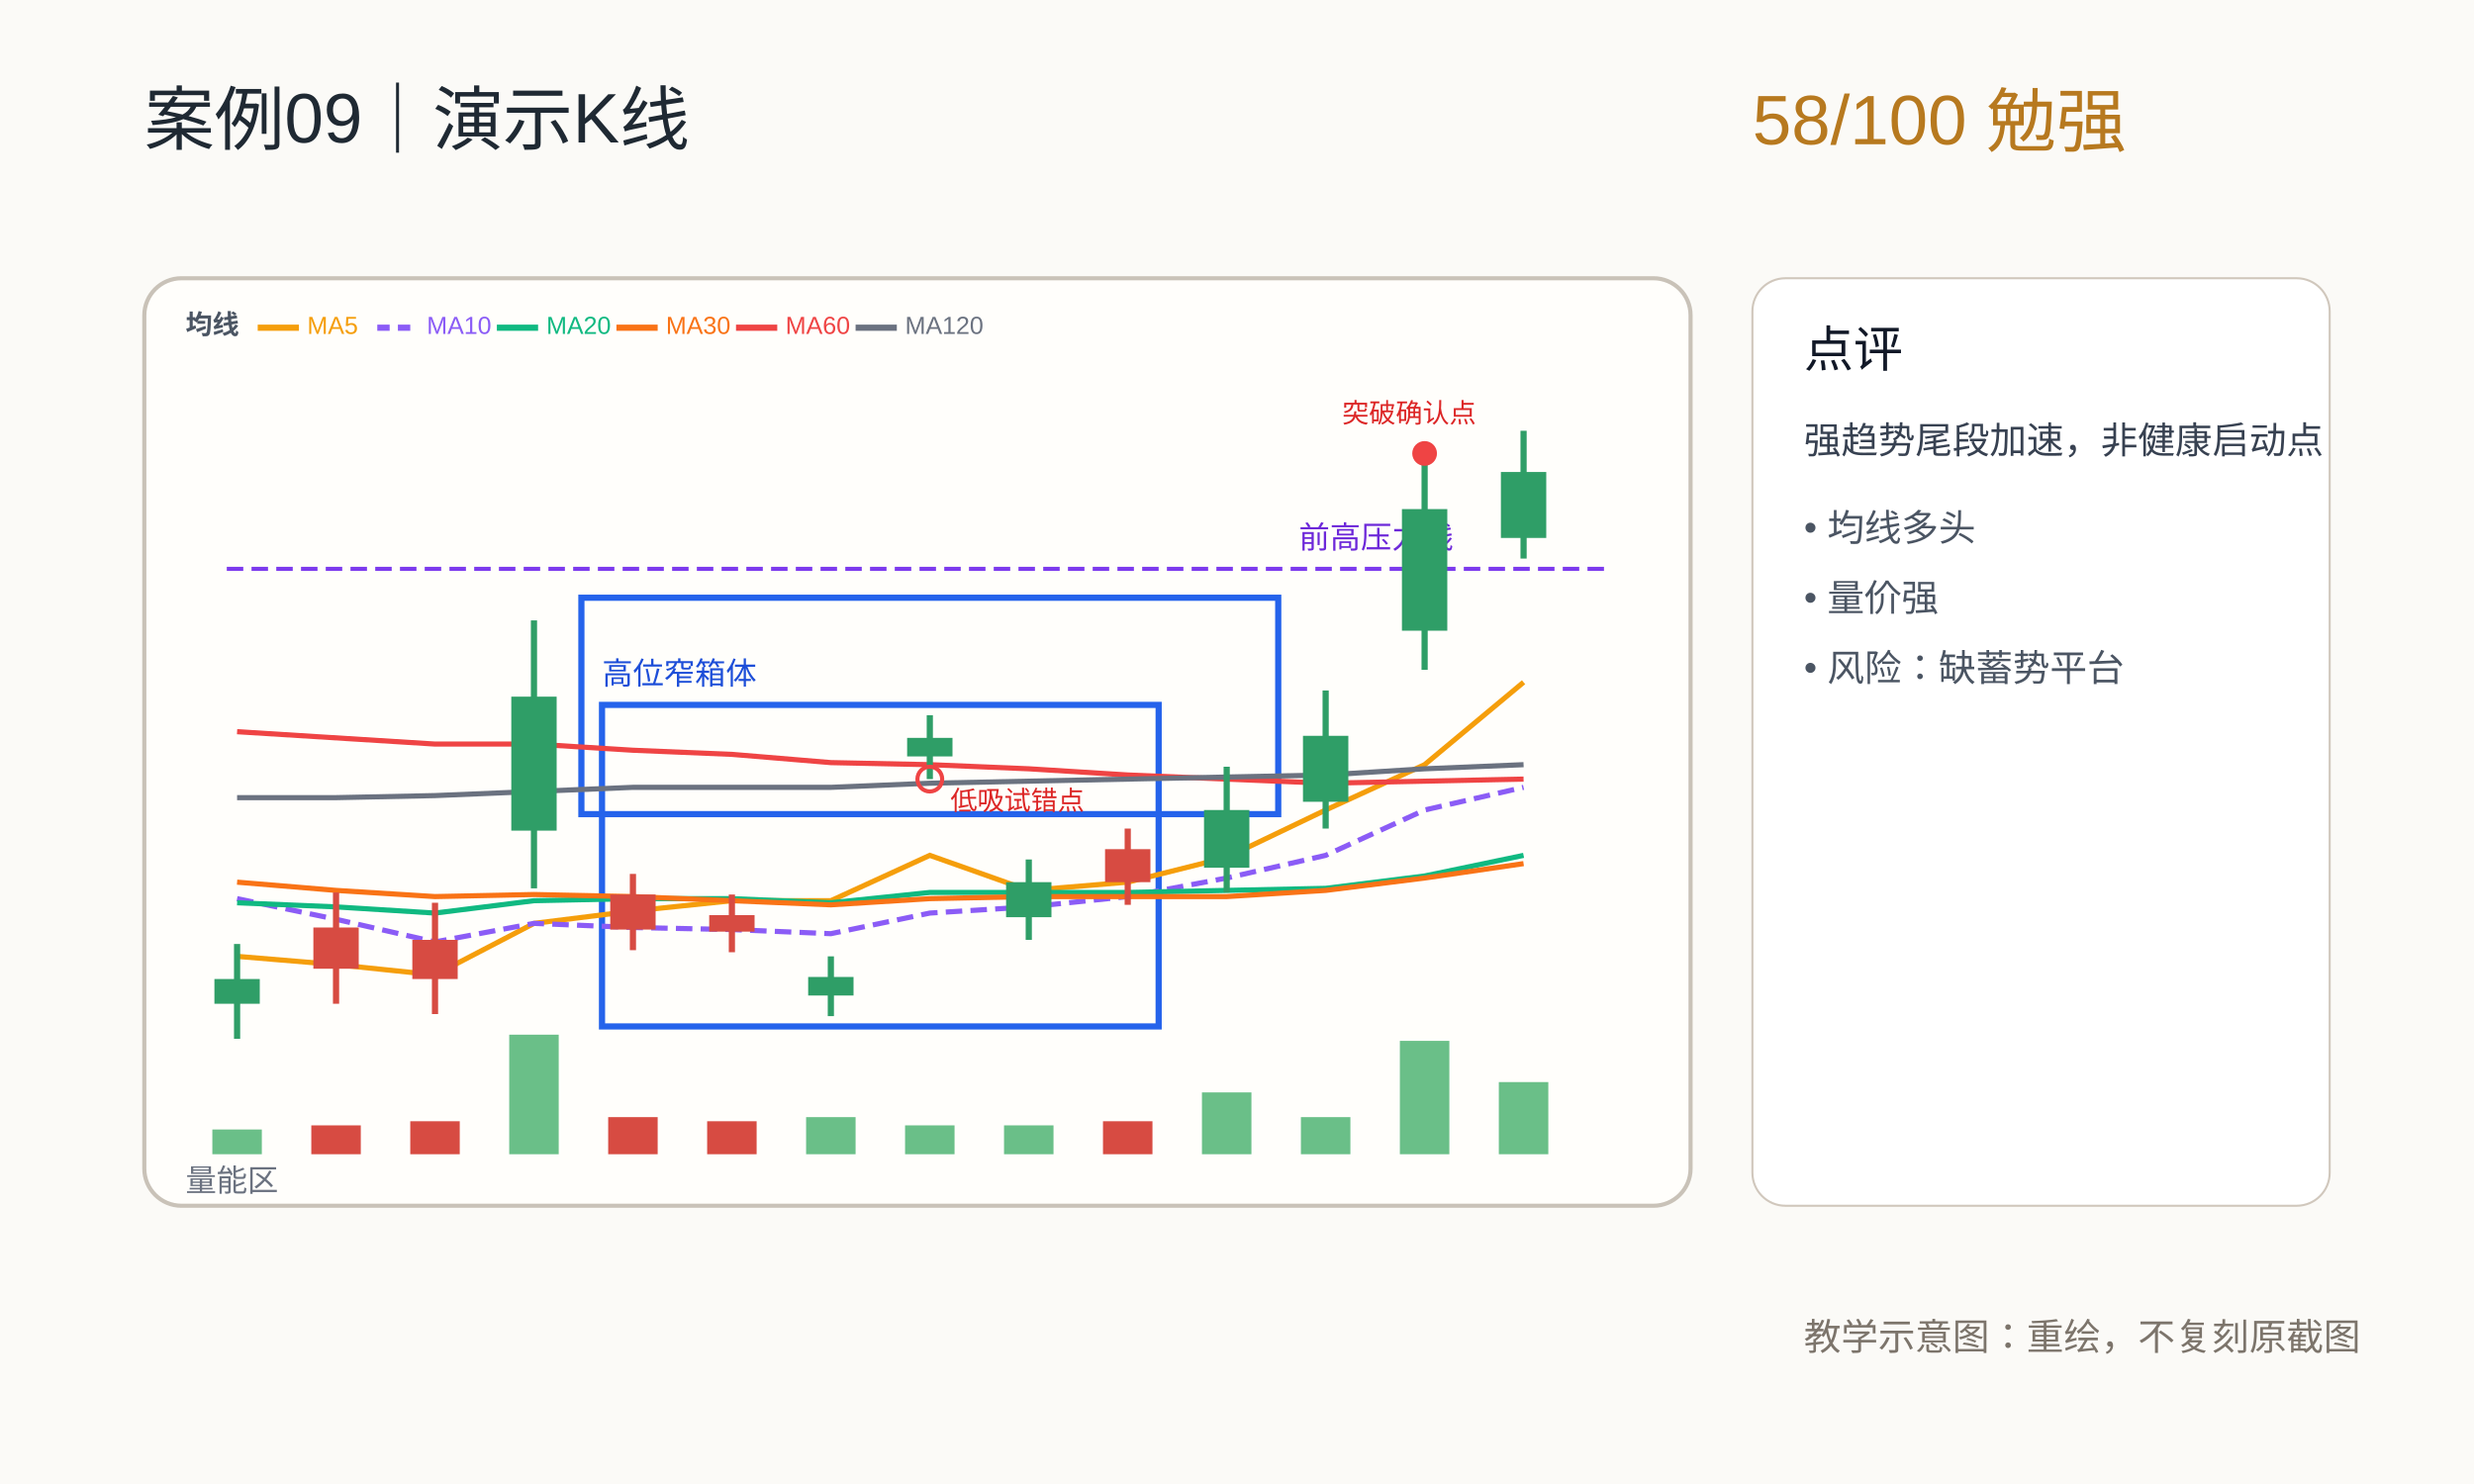
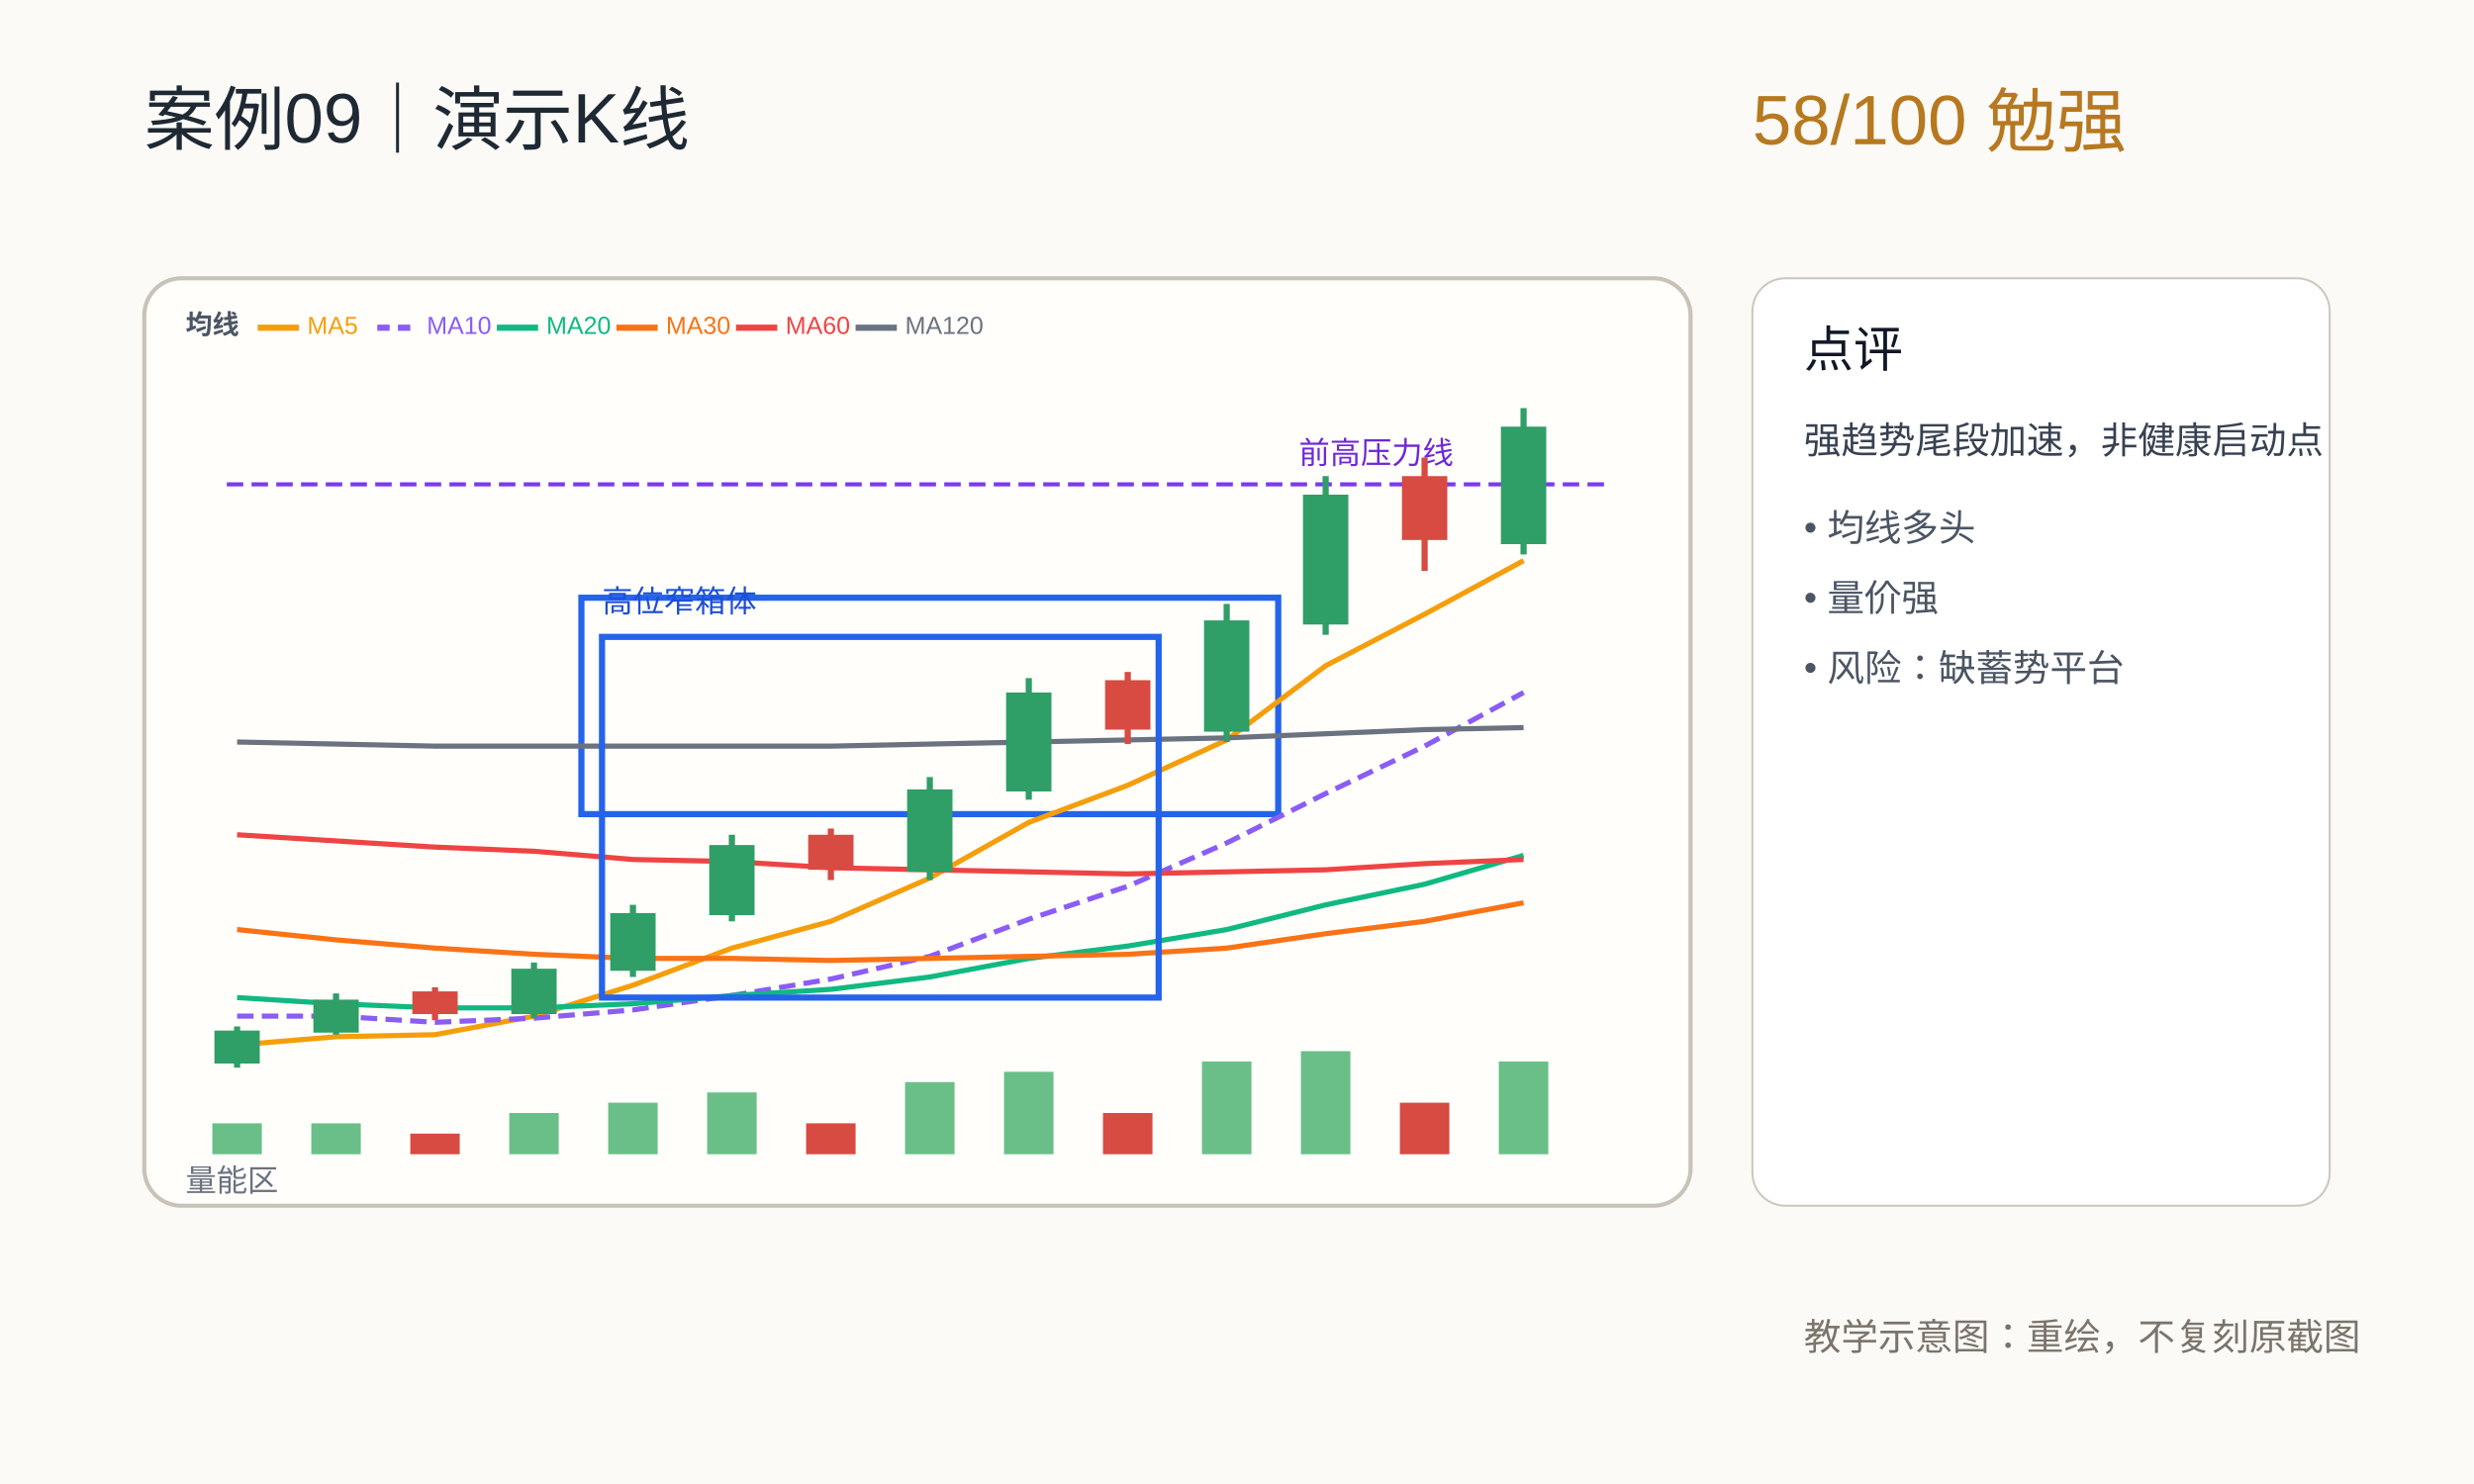
<svg xmlns="http://www.w3.org/2000/svg" width="1200" height="720" viewBox="0 0 1200 720">
  <rect width="1200" height="720" fill="#fbfaf7" />
  <rect x="70" y="135" width="750" height="450" rx="18" fill="#fffefb" stroke="#c9c2b8" stroke-width="2" />
  <text x="70" y="70" font-size="34" font-family="PingFang SC, Arial" fill="#1f2933">案例09｜演示K线</text>
  <text x="850" y="70" font-size="34" font-family="PingFang SC, Arial" fill="#b7791f">58/100  勉强</text>
  <rect x="282" y="290" width="338" height="105" fill="none" stroke="#2563eb" stroke-width="3" />
  <text x="90" y="162" font-size="13" font-family="PingFang SC, Arial" fill="#4b5563" font-weight="bold">均线</text>
  <line x1="125" y1="159" x2="145" y2="159" stroke="#f59e0b" stroke-width="3" />
  <text x="149" y="162" font-size="12" font-family="PingFang SC, Arial" fill="#f59e0b">MA5</text>
  <line x1="183" y1="159" x2="203" y2="159" stroke="#8b5cf6" stroke-width="3" stroke-dasharray="6,4" />
  <text x="207" y="162" font-size="12" font-family="PingFang SC, Arial" fill="#8b5cf6">MA10</text>
  <line x1="241" y1="159" x2="261" y2="159" stroke="#10b981" stroke-width="3" />
  <text x="265" y="162" font-size="12" font-family="PingFang SC, Arial" fill="#10b981">MA20</text>
  <line x1="299" y1="159" x2="319" y2="159" stroke="#f97316" stroke-width="3" />
  <text x="323" y="162" font-size="12" font-family="PingFang SC, Arial" fill="#f97316">MA30</text>
  <line x1="357" y1="159" x2="377" y2="159" stroke="#ef4444" stroke-width="3" />
  <text x="381" y="162" font-size="12" font-family="PingFang SC, Arial" fill="#ef4444">MA60</text>
  <line x1="415" y1="159" x2="435" y2="159" stroke="#6b7280" stroke-width="3" />
  <text x="439" y="162" font-size="12" font-family="PingFang SC, Arial" fill="#6b7280">MA120</text>
-   <line x1="110" y1="276" x2="780" y2="276" stroke="#7c3aed" stroke-width="2" stroke-dasharray="8,4" />
-   <text x="630" y="266" font-size="15" font-family="PingFang SC, Arial" fill="#6d28d9">前高压力线</text>
-   <rect x="292" y="342" width="270" height="156" fill="none" stroke="#2563eb" stroke-width="3" />
-   <text x="292" y="332" font-size="15" font-family="PingFang SC, Arial" fill="#1d4ed8">高位窄箱体</text>
-   <polyline points="115,464 163,468 211,473 259,448 307,442 355,437 403,437 451,415 499,432 547,428 595,416 643,393 691,371 739,331" fill="none" stroke="#f59e0b" stroke-width="2.5" />
-   <polyline points="115,436 163,446 211,457 259,448 307,450 355,451 403,453 451,443 499,440 547,435 595,426 643,415 691,393 739,382" fill="none" stroke="#8b5cf6" stroke-width="2.5" stroke-dasharray="8,4" />
-   <polyline points="115,438 163,440 211,443 259,437 307,436 355,436 403,438 451,433 499,433 547,433 595,432 643,431 691,425 739,415" fill="none" stroke="#10b981" stroke-width="2.5" />
-   <polyline points="115,428 163,432 211,435 259,434 307,435 355,437 403,439 451,436 499,435 547,435 595,435 643,432 691,426 739,419" fill="none" stroke="#f97316" stroke-width="2.5" />
-   <polyline points="115,355 163,358 211,361 259,361 307,364 355,366 403,370 451,371 499,373 547,376 595,378 643,380 691,379 739,378" fill="none" stroke="#ef4444" stroke-width="2.5" />
-   <polyline points="115,387 163,387 211,386 259,384 307,382 355,382 403,382 451,380 499,379 547,378 595,377 643,376 691,373 739,371" fill="none" stroke="#6b7280" stroke-width="2.5" />
-   <line x1="115" y1="458" x2="115" y2="504" stroke="#2f9e67" stroke-width="3" />
-   <rect x="104" y="475" width="22" height="12" fill="#2f9e67" />
-   <line x1="163" y1="433" x2="163" y2="487" stroke="#d74b42" stroke-width="3" />
-   <rect x="152" y="450" width="22" height="20" fill="#d74b42" />
-   <line x1="211" y1="438" x2="211" y2="492" stroke="#d74b42" stroke-width="3" />
-   <rect x="200" y="456" width="22" height="19" fill="#d74b42" />
-   <line x1="259" y1="301" x2="259" y2="431" stroke="#2f9e67" stroke-width="3" />
-   <rect x="248" y="338" width="22" height="65" fill="#2f9e67" />
-   <line x1="307" y1="424" x2="307" y2="461" stroke="#d74b42" stroke-width="3" />
-   <rect x="296" y="434" width="22" height="17" fill="#d74b42" />
-   <line x1="355" y1="434" x2="355" y2="462" stroke="#d74b42" stroke-width="3" />
-   <rect x="344" y="444" width="22" height="8" fill="#d74b42" />
-   <line x1="403" y1="464" x2="403" y2="493" stroke="#2f9e67" stroke-width="3" />
-   <rect x="392" y="474" width="22" height="9" fill="#2f9e67" />
-   <line x1="451" y1="347" x2="451" y2="378" stroke="#2f9e67" stroke-width="3" />
-   <rect x="440" y="358" width="22" height="9" fill="#2f9e67" />
-   <line x1="499" y1="417" x2="499" y2="456" stroke="#2f9e67" stroke-width="3" />
-   <rect x="488" y="428" width="22" height="17" fill="#2f9e67" />
-   <line x1="547" y1="402" x2="547" y2="439" stroke="#d74b42" stroke-width="3" />
-   <rect x="536" y="412" width="22" height="16" fill="#d74b42" />
-   <line x1="595" y1="372" x2="595" y2="433" stroke="#2f9e67" stroke-width="3" />
-   <rect x="584" y="393" width="22" height="28" fill="#2f9e67" />
-   <line x1="643" y1="335" x2="643" y2="402" stroke="#2f9e67" stroke-width="3" />
-   <rect x="632" y="357" width="22" height="32" fill="#2f9e67" />
-   <line x1="691" y1="220" x2="691" y2="325" stroke="#2f9e67" stroke-width="3" />
-   <rect x="680" y="247" width="22" height="59" fill="#2f9e67" />
-   <line x1="739" y1="209" x2="739" y2="271" stroke="#2f9e67" stroke-width="3" />
-   <rect x="728" y="229" width="22" height="32" fill="#2f9e67" />
-   <rect x="103" y="548" width="24" height="12" fill="#6abf88" />
-   <rect x="151" y="546" width="24" height="14" fill="#d74b42" />
-   <rect x="199" y="544" width="24" height="16" fill="#d74b42" />
-   <rect x="247" y="502" width="24" height="58" fill="#6abf88" />
-   <rect x="295" y="542" width="24" height="18" fill="#d74b42" />
-   <rect x="343" y="544" width="24" height="16" fill="#d74b42" />
-   <rect x="391" y="542" width="24" height="18" fill="#6abf88" />
-   <rect x="439" y="546" width="24" height="14" fill="#6abf88" />
-   <rect x="487" y="546" width="24" height="14" fill="#6abf88" />
-   <rect x="535" y="544" width="24" height="16" fill="#d74b42" />
-   <rect x="583" y="530" width="24" height="30" fill="#6abf88" />
-   <rect x="631" y="542" width="24" height="18" fill="#6abf88" />
-   <rect x="679" y="505" width="24" height="55" fill="#6abf88" />
-   <rect x="727" y="525" width="24" height="35" fill="#6abf88" />
+   <polyline points="115,507 163,503 211,502 259,493 307,478 355,460 403,447 451,426 499,399 547,381 595,359 643,323 691,298 739,272" fill="none" stroke="#f59e0b" stroke-width="2.5" />
+   <polyline points="115,493 163,493 211,496 259,494 307,490 355,483 403,475 451,464 499,446 547,430 595,409 643,385 691,362 739,336" fill="none" stroke="#8b5cf6" stroke-width="2.5" stroke-dasharray="8,4" />
+   <polyline points="115,484 163,487 211,489 259,489 307,487 355,483 403,480 451,474 499,465 547,459 595,451 643,439 691,429 739,415" fill="none" stroke="#10b981" stroke-width="2.5" />
+   <polyline points="115,451 163,456 211,460 259,463 307,465 355,465 403,466 451,465 499,464 547,463 595,460 643,453 691,447 739,438" fill="none" stroke="#f97316" stroke-width="2.5" />
+   <polyline points="115,405 163,408 211,411 259,413 307,417 355,418 403,421 451,422 499,423 547,424 595,423 643,422 691,419 739,417" fill="none" stroke="#ef4444" stroke-width="2.5" />
+   <polyline points="115,360 163,361 211,362 259,362 307,362 355,362 403,362 451,361 499,360 547,359 595,358 643,356 691,354 739,353" fill="none" stroke="#6b7280" stroke-width="2.5" />
+   <line x1="110" y1="235" x2="780" y2="235" stroke="#7c3aed" stroke-width="2" stroke-dasharray="8,4" />
+   <text x="630" y="225" font-size="15" font-family="PingFang SC, Arial" fill="#6d28d9">前高压力线</text>
+   <rect x="292" y="309" width="270" height="175" fill="none" stroke="#2563eb" stroke-width="3" />
+   <text x="292" y="297" font-size="15" font-family="PingFang SC, Arial" fill="#1d4ed8">高位窄箱体</text>
+   <line x1="115" y1="498" x2="115" y2="518" stroke="#2f9e67" stroke-width="3" />
+   <rect x="104" y="500" width="22" height="16" fill="#2f9e67" />
+   <line x1="163" y1="482" x2="163" y2="502" stroke="#2f9e67" stroke-width="3" />
+   <rect x="152" y="485" width="22" height="16" fill="#2f9e67" />
+   <line x1="211" y1="479" x2="211" y2="495" stroke="#d74b42" stroke-width="3" />
+   <rect x="200" y="481" width="22" height="11" fill="#d74b42" />
+   <line x1="259" y1="467" x2="259" y2="494" stroke="#2f9e67" stroke-width="3" />
+   <rect x="248" y="470" width="22" height="22" fill="#2f9e67" />
+   <line x1="307" y1="439" x2="307" y2="474" stroke="#2f9e67" stroke-width="3" />
+   <rect x="296" y="443" width="22" height="28" fill="#2f9e67" />
+   <line x1="355" y1="405" x2="355" y2="447" stroke="#2f9e67" stroke-width="3" />
+   <rect x="344" y="410" width="22" height="34" fill="#2f9e67" />
+   <line x1="403" y1="402" x2="403" y2="427" stroke="#d74b42" stroke-width="3" />
+   <rect x="392" y="405" width="22" height="17" fill="#d74b42" />
+   <line x1="451" y1="377" x2="451" y2="427" stroke="#2f9e67" stroke-width="3" />
+   <rect x="440" y="383" width="22" height="40" fill="#2f9e67" />
+   <line x1="499" y1="329" x2="499" y2="388" stroke="#2f9e67" stroke-width="3" />
+   <rect x="488" y="336" width="22" height="48" fill="#2f9e67" />
+   <line x1="547" y1="326" x2="547" y2="361" stroke="#d74b42" stroke-width="3" />
+   <rect x="536" y="330" width="22" height="24" fill="#d74b42" />
+   <line x1="595" y1="293" x2="595" y2="360" stroke="#2f9e67" stroke-width="3" />
+   <rect x="584" y="301" width="22" height="54" fill="#2f9e67" />
+   <line x1="643" y1="231" x2="643" y2="308" stroke="#2f9e67" stroke-width="3" />
+   <rect x="632" y="240" width="22" height="63" fill="#2f9e67" />
+   <line x1="691" y1="222" x2="691" y2="277" stroke="#d74b42" stroke-width="3" />
+   <rect x="680" y="231" width="22" height="31" fill="#d74b42" />
+   <line x1="739" y1="198" x2="739" y2="269" stroke="#2f9e67" stroke-width="3" />
+   <rect x="728" y="207" width="22" height="57" fill="#2f9e67" />
+   <rect x="103" y="545" width="24" height="15" fill="#6abf88" />
+   <rect x="151" y="545" width="24" height="15" fill="#6abf88" />
+   <rect x="199" y="550" width="24" height="10" fill="#d74b42" />
+   <rect x="247" y="540" width="24" height="20" fill="#6abf88" />
+   <rect x="295" y="535" width="24" height="25" fill="#6abf88" />
+   <rect x="343" y="530" width="24" height="30" fill="#6abf88" />
+   <rect x="391" y="545" width="24" height="15" fill="#d74b42" />
+   <rect x="439" y="525" width="24" height="35" fill="#6abf88" />
+   <rect x="487" y="520" width="24" height="40" fill="#6abf88" />
+   <rect x="535" y="540" width="24" height="20" fill="#d74b42" />
+   <rect x="583" y="515" width="24" height="45" fill="#6abf88" />
+   <rect x="631" y="510" width="24" height="50" fill="#6abf88" />
+   <rect x="679" y="535" width="24" height="25" fill="#d74b42" />
+   <rect x="727" y="515" width="24" height="45" fill="#6abf88" />
  <text x="90" y="578" font-size="15" font-family="PingFang SC, Arial" fill="#6b7280">量能区</text>
-   <circle cx="451" cy="378" r="6" fill="none" stroke="#ef4444" stroke-width="2" />
-   <text x="461" y="393" font-size="13" font-family="PingFang SC, Arial" fill="#dc2626">低吸试错点</text>
-   <circle cx="691" cy="220" r="6" fill="#ef4444" stroke="none" />
-   <text x="651" y="205" font-size="13" font-family="PingFang SC, Arial" fill="#dc2626">突破确认点</text>
  <rect x="850" y="135" width="280" height="450" rx="16" fill="#ffffff" stroke="#d0c7bc" />
  <text x="875" y="178" font-size="24" font-family="PingFang SC, Arial" fill="#111827">点评</text>
  <text x="875" y="220" font-size="18" font-family="PingFang SC, Arial" fill="#374151">强趋势尾段加速，非健康启动点</text>
  <text x="875" y="262" font-size="18" font-family="PingFang SC, Arial" fill="#4b5563">• 均线多头</text>
  <text x="875" y="296" font-size="18" font-family="PingFang SC, Arial" fill="#4b5563">• 量价强</text>
  <text x="875" y="330" font-size="18" font-family="PingFang SC, Arial" fill="#4b5563">• 风险：缺蓄势平台</text>
  <text x="875" y="655" font-size="18" font-family="PingFang SC, Arial" fill="#7c746b">教学示意图：重绘，不复刻原截图</text>
</svg>
